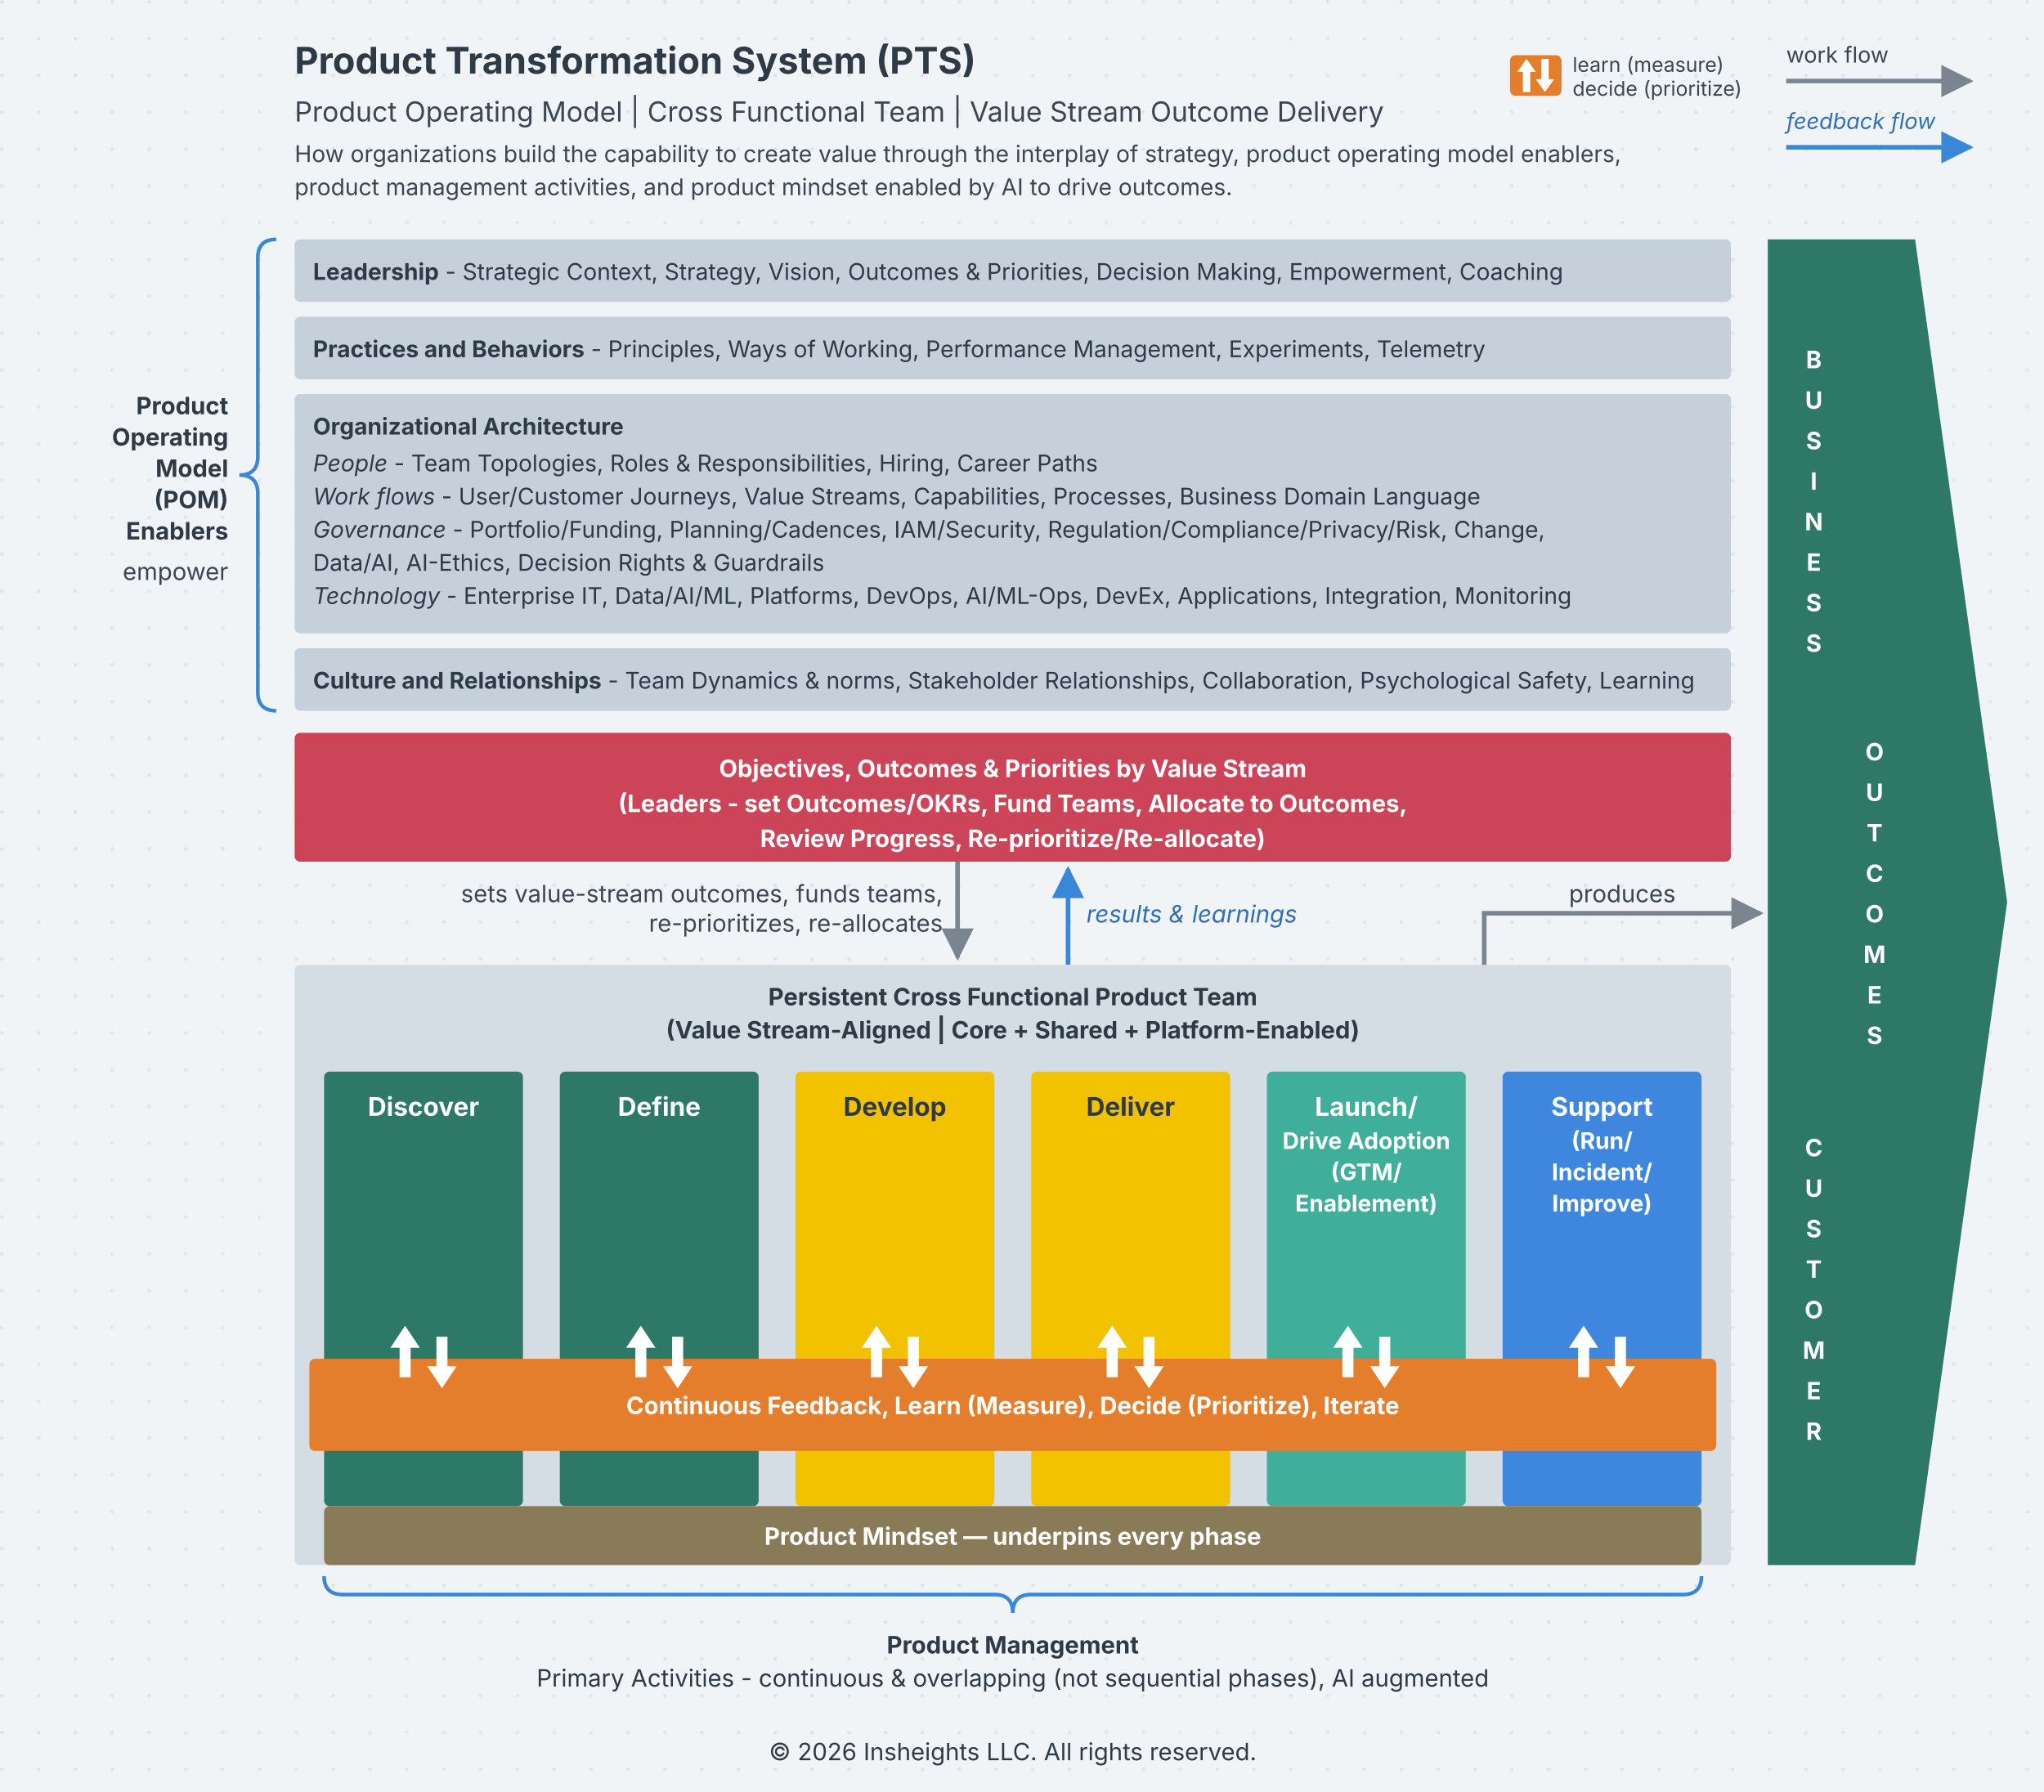
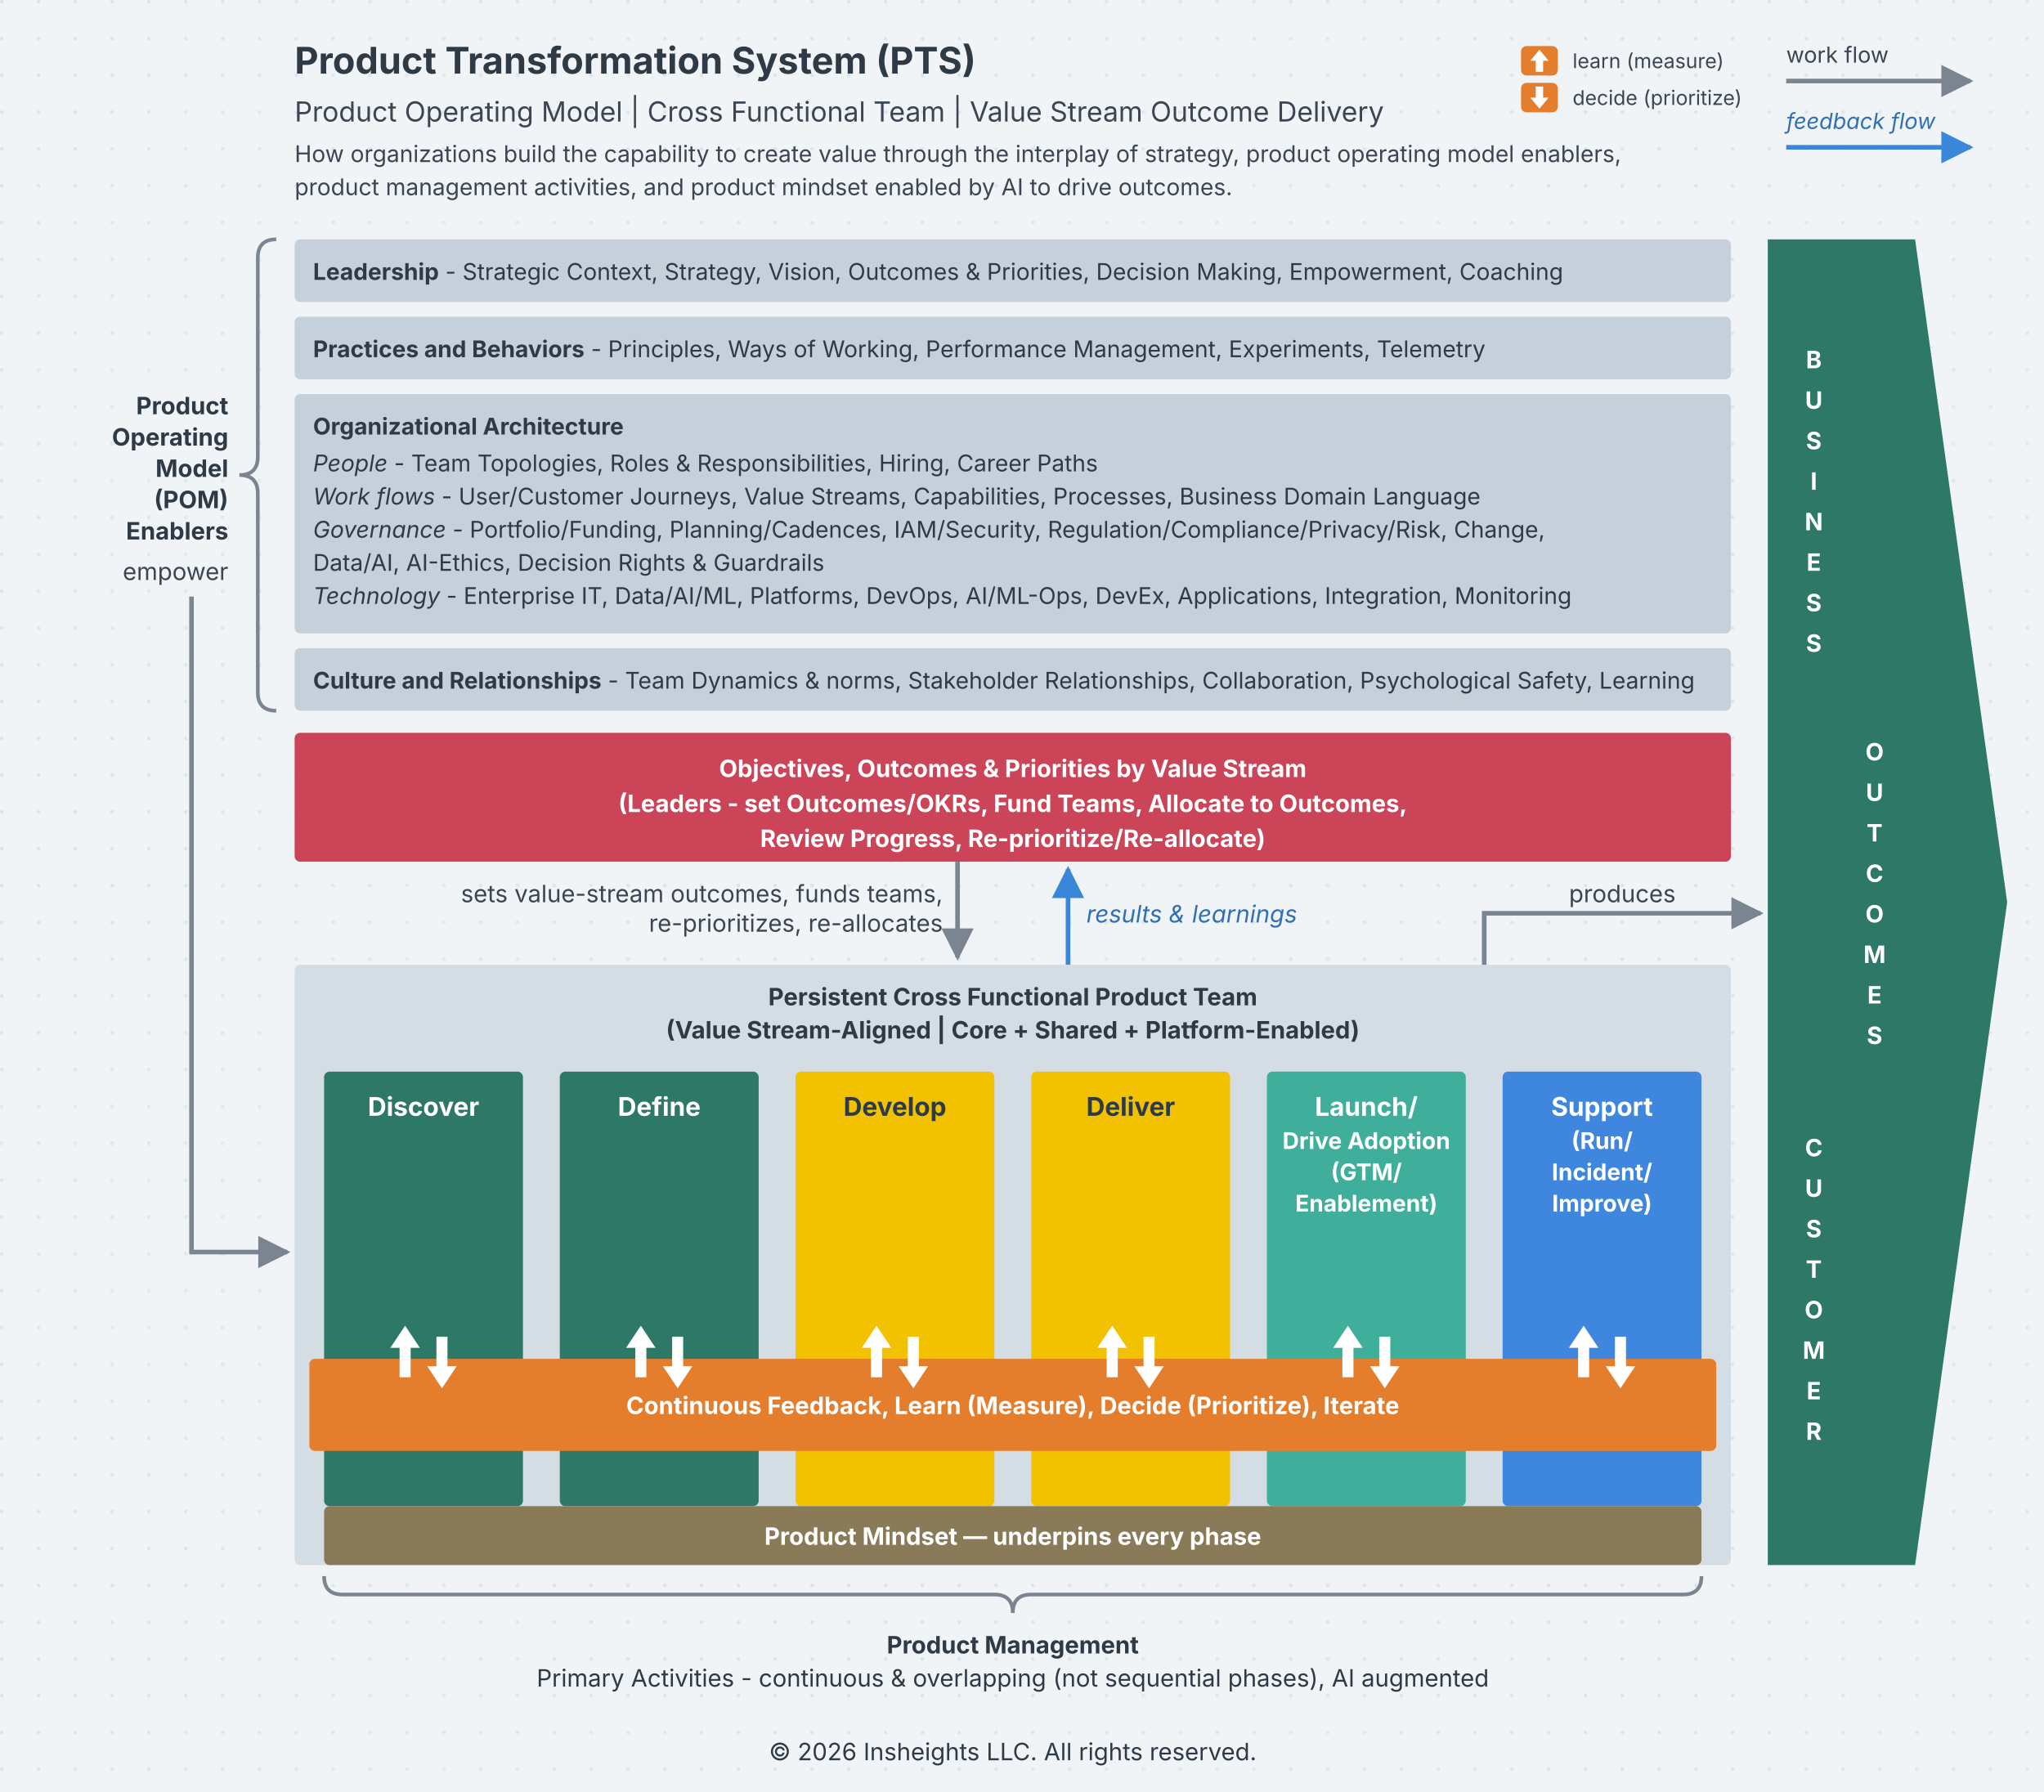
<svg xmlns="http://www.w3.org/2000/svg" width="1110" height="973" viewBox="0 0 1110 973" font-family="Inter, 'Segoe UI', Roboto, Helvetica, Arial, sans-serif">
  <defs>
    <pattern id="dots" width="20" height="20" patternUnits="userSpaceOnUse">
      <circle cx="1" cy="1" r="1" fill="#DCE2E8" />
    </pattern>
    <marker id="ag" viewBox="0 0 10 10" refX="9" refY="5" markerWidth="7" markerHeight="7" orient="auto-start-reverse">
      <path d="M0,0 L10,5 L0,10 z" fill="#7A8591" />
    </marker>
    <marker id="ab" viewBox="0 0 10 10" refX="9" refY="5" markerWidth="7" markerHeight="7" orient="auto-start-reverse">
      <path d="M0,0 L10,5 L0,10 z" fill="#3A87D9" />
    </marker>
    <marker id="aw" viewBox="0 0 10 10" refX="9" refY="5" markerWidth="4" markerHeight="4" orient="auto-start-reverse">
      <path d="M0,0 L10,5 L0,10 z" fill="#FFFFFF" />
    </marker>
    <style>
      .work  { fill: none; stroke: #7A8591; stroke-width: 2.5; marker-end: url(#ag); }
      .fb    { fill: none; stroke: #3A87D9; stroke-width: 2.5; marker-end: url(#ab); }
      .lblf  { font-size: 13px; fill: #2F6FB5; font-style: italic; }
      .wa    { fill: none; stroke: #FFFFFF; stroke-width: 4; marker-end: url(#aw); }
-       .brace { fill: none; stroke: #3A87D9; stroke-width: 2; }
+       .brace { fill: none; stroke: #7A8591; stroke-width: 2; }
      .lbl   { font-size: 13px; fill: #3B4652; }
      .h     { font-size: 13px; font-weight: 700; }
      .t     { font-size: 13px; }
      .s     { font-size: 12.5px; }
      .dark  { fill: #2E3A46; }
      .wht   { fill: #FFFFFF; }
      .ph    { font-size: 14px; font-weight: 700; text-anchor: middle; }
      .phs   { font-size: 12.5px; font-weight: 700; text-anchor: middle; }
      .chev  { font-size: 13px; font-weight: 700; fill: #FFFFFF; text-anchor: middle; }
    </style>
  </defs>
  <rect width="1110" height="973" fill="#F1F4F7" />
  <rect width="1110" height="973" fill="url(#dots)" />
  <text x="160" y="40" font-size="20" font-weight="700" fill="#2E3A46">Product Transformation System (PTS)</text>
  <text x="160" y="66" font-size="15" fill="#3B4652">Product Operating Model | Cross Functional Team | Value Stream Outcome Delivery</text>
  <text x="160" y="88" font-size="12.5" fill="#3B4652">How organizations build the capability to create value through the interplay of strategy, product operating model enablers,</text>
  <text x="160" y="106" font-size="12.5" fill="#3B4652">product management activities, and product mindset enabled by AI to drive outcomes.</text>
  <path class="brace" d="M150,130 Q140,130 140,140 V248 Q140,258 130,258 Q140,258 140,268 V376 Q140,386 150,386" />
  <text class="h dark" x="124" y="225" text-anchor="end">Product</text>
  <text class="h dark" x="124" y="242" text-anchor="end">Operating</text>
  <text class="h dark" x="124" y="259" text-anchor="end">Model</text>
  <text class="h dark" x="124" y="276" text-anchor="end">(POM)</text>
  <text class="h dark" x="124" y="293" text-anchor="end">Enablers</text>
  <text class="lbl" x="124" y="315" text-anchor="end">empower</text>
+   <path class="work" d="M104,324 V680 H156" />
  <rect x="160" y="130" width="780" height="34" rx="3" fill="#C5D0DA" />
  <text class="s dark" x="170" y="152">
    <tspan font-weight="700">Leadership</tspan> - Strategic Context, Strategy, Vision, Outcomes &amp; Priorities, Decision Making, Empowerment, Coaching</text>
  <rect x="160" y="172" width="780" height="34" rx="3" fill="#C5D0DA" />
  <text class="s dark" x="170" y="194">
    <tspan font-weight="700">Practices and Behaviors</tspan> - Principles, Ways of Working, Performance Management, Experiments, Telemetry</text>
  <rect x="160" y="214" width="780" height="130" rx="3" fill="#C5D0DA" />
  <text class="s dark" x="170" y="236" font-weight="700">Organizational Architecture</text>
  <text class="s dark" x="170" y="256">
    <tspan font-style="italic">People</tspan> - Team Topologies, Roles &amp; Responsibilities, Hiring, Career Paths</text>
  <text class="s dark" x="170" y="274">
    <tspan font-style="italic">Work flows</tspan> - User/Customer Journeys, Value Streams, Capabilities, Processes, Business Domain Language</text>
  <text class="s dark" x="170" y="292">
    <tspan font-style="italic">Governance</tspan> - Portfolio/Funding, Planning/Cadences, IAM/Security, Regulation/Compliance/Privacy/Risk, Change,</text>
  <text class="s dark" x="170" y="310">Data/AI, AI-Ethics, Decision Rights &amp; Guardrails</text>
  <text class="s dark" x="170" y="328">
    <tspan font-style="italic">Technology</tspan> - Enterprise IT, Data/AI/ML, Platforms, DevOps, AI/ML-Ops, DevEx, Applications, Integration, Monitoring</text>
  <rect x="160" y="352" width="780" height="34" rx="3" fill="#C5D0DA" />
  <text class="s dark" x="170" y="374">
    <tspan font-weight="700">Culture and Relationships</tspan> - Team Dynamics &amp; norms, Stakeholder Relationships, Collaboration, Psychological Safety, Learning</text>
  <g transform="translate(0,-18)">
    <rect x="160" y="416" width="780" height="70" rx="3" fill="#CC4458" />
    <text class="h wht" x="550" y="440" text-anchor="middle">Objectives, Outcomes &amp; Priorities by Value Stream</text>
    <text class="h wht" x="550" y="459" text-anchor="middle">(Leaders - set Outcomes/OKRs, Fund Teams, Allocate to Outcomes,</text>
    <text class="h wht" x="550" y="478" text-anchor="middle">Review Progress, Re-prioritize/Re-allocate)</text>
    <path class="work" d="M520,486 V538" />
    <text class="lbl" x="512" y="508" text-anchor="end">sets value-stream outcomes, funds teams,</text>
    <text class="lbl" x="512" y="524" text-anchor="end">re-prioritizes, re-allocates</text>
    <path class="fb" d="M580,542 V490" />
    <text class="lblf" x="590" y="519">results &amp; learnings</text>
    <rect x="160" y="542" width="780" height="326" rx="3" fill="#D5DDE4" />
    <text class="h dark" x="550" y="564" text-anchor="middle">Persistent Cross Functional Product Team</text>
    <text class="h dark" x="550" y="582" text-anchor="middle">(Value Stream-Aligned | Core + Shared + Platform-Enabled)</text>
    <rect x="176" y="600" width="108" height="236" rx="3" fill="#2E7867" />
    <text class="ph wht" x="230" y="624">Discover</text>
    <rect x="304" y="600" width="108" height="236" rx="3" fill="#2E7867" />
    <text class="ph wht" x="358" y="624">Define</text>
    <rect x="432" y="600" width="108" height="236" rx="3" fill="#F2C200" />
    <text class="ph dark" x="486" y="624">Develop</text>
    <rect x="560" y="600" width="108" height="236" rx="3" fill="#F2C200" />
    <text class="ph dark" x="614" y="624">Deliver</text>
    <rect x="688" y="600" width="108" height="236" rx="3" fill="#3FAF9C" />
    <text class="ph wht" x="742" y="624">Launch/</text>
    <text class="phs wht" x="742" y="642">Drive Adoption</text>
    <text class="phs wht" x="742" y="659">(GTM/</text>
    <text class="phs wht" x="742" y="676">Enablement)</text>
    <rect x="816" y="600" width="108" height="236" rx="3" fill="#3F87DE" />
    <text class="ph wht" x="870" y="624">Support</text>
    <text class="phs wht" x="870" y="642">(Run/</text>
    <text class="phs wht" x="870" y="659">Incident/</text>
    <text class="phs wht" x="870" y="676">Improve)</text>
    <rect x="168" y="756" width="764" height="50" rx="3" fill="#E57E2C" />
    <text class="h wht" x="550" y="786" text-anchor="middle" font-size="14">Continuous Feedback, Learn (Measure), Decide (Prioritize), Iterate</text>
    <g fill="#FFFFFF">
      <polygon points="220,738 228,750 223,750 223,766 217,766 217,750 212,750" />
      <polygon points="237,744 243,744 243,760 248,760 240,772 232,760 237,760" />
      <polygon points="348,738 356,750 351,750 351,766 345,766 345,750 340,750" />
      <polygon points="365,744 371,744 371,760 376,760 368,772 360,760 365,760" />
      <polygon points="476,738 484,750 479,750 479,766 473,766 473,750 468,750" />
      <polygon points="493,744 499,744 499,760 504,760 496,772 488,760 493,760" />
      <polygon points="604,738 612,750 607,750 607,766 601,766 601,750 596,750" />
      <polygon points="621,744 627,744 627,760 632,760 624,772 616,760 621,760" />
      <polygon points="732,738 740,750 735,750 735,766 729,766 729,750 724,750" />
      <polygon points="749,744 755,744 755,760 760,760 752,772 744,760 749,760" />
      <polygon points="860,738 868,750 863,750 863,766 857,766 857,750 852,750" />
      <polygon points="877,744 883,744 883,760 888,760 880,772 872,760 877,760" />
    </g>
    <rect x="176" y="836" width="748" height="32" rx="3" fill="#8A7B58" />
    <text class="h wht" x="550" y="857" text-anchor="middle">Product Mindset — underpins every phase</text>
    <path class="work" d="M806,542 V514 H956" />
    <text class="lbl" x="881" y="508" text-anchor="middle">produces</text>
    <path class="brace" d="M176,874 Q176,884 186,884 H540 Q550,884 550,894 Q550,884 560,884 H914 Q924,884 924,874" />
    <text class="h dark" x="550" y="916" text-anchor="middle">Product Management</text>
    <text class="t dark" x="550" y="934" text-anchor="middle">Primary Activities - continuous &amp; overlapping (not sequential phases), AI augmented</text>
  </g>
  <polygon points="960,130 1040,130 1090,490 1040,850 960,850" fill="#2E7867" />
  <g class="chev">
    <text x="985" y="200">B</text>
    <text x="985" y="222">U</text>
    <text x="985" y="244">S</text>
    <text x="985" y="266">I</text>
    <text x="985" y="288">N</text>
    <text x="985" y="310">E</text>
    <text x="985" y="332">S</text>
    <text x="985" y="354">S</text>
    <g transform="translate(0,-16)">
      <text x="1018" y="429">O</text>
      <text x="1018" y="451">U</text>
      <text x="1018" y="473">T</text>
      <text x="1018" y="495">C</text>
      <text x="1018" y="517">O</text>
      <text x="1018" y="539">M</text>
      <text x="1018" y="561">E</text>
      <text x="1018" y="583">S</text>
    </g>
    <g transform="translate(0,-32)">
      <text x="985" y="660">C</text>
      <text x="985" y="682">U</text>
      <text x="985" y="704">S</text>
      <text x="985" y="726">T</text>
      <text x="985" y="748">O</text>
      <text x="985" y="770">M</text>
      <text x="985" y="792">E</text>
      <text x="985" y="814">R</text>
    </g>
  </g>
  <g transform="translate(0,-18)">
    <text x="970" y="52" font-size="12" fill="#3B4652">work flow</text>
    <path class="work" d="M970,62 H1070" />
    <text x="970" y="88" font-size="12" fill="#2F6FB5" font-style="italic">feedback flow</text>
    <path class="fb" d="M970,98 H1070" />
    <text x="550" y="974" font-size="13" fill="#2E3A46" text-anchor="middle">© 2026 Insheights LLC. All rights reserved.</text>
  </g>
-   <rect x="820" y="30" width="28" height="22" rx="3" fill="#E57E2C" />
-   <g fill="#FFFFFF">
-     <polygon points="829,32 834,39 831,39 831,50 827,50 827,39 824,39" />
-     <polygon points="837,32 841,32 841,43 844,43 839,50 834,43 837,43" />
-   </g>
-   <text x="854" y="39" font-size="11" fill="#3B4652">learn (measure)</text>
-   <text x="854" y="52" font-size="11" fill="#3B4652">decide (prioritize)</text>
+   <rect x="826" y="25" width="20" height="16" rx="3" fill="#E57E2C" />
+   <polygon points="836,27 841,33 838,33 838,39 834,39 834,33 831,33" fill="#FFFFFF" />
+   <text x="854" y="37" font-size="11" fill="#3B4652">learn (measure)</text>
+   <rect x="826" y="45" width="20" height="16" rx="3" fill="#E57E2C" />
+   <polygon points="834,47 838,47 838,53 841,53 836,59 831,53 834,53" fill="#FFFFFF" />
+   <text x="854" y="57" font-size="11" fill="#3B4652">decide (prioritize)</text>
</svg>
